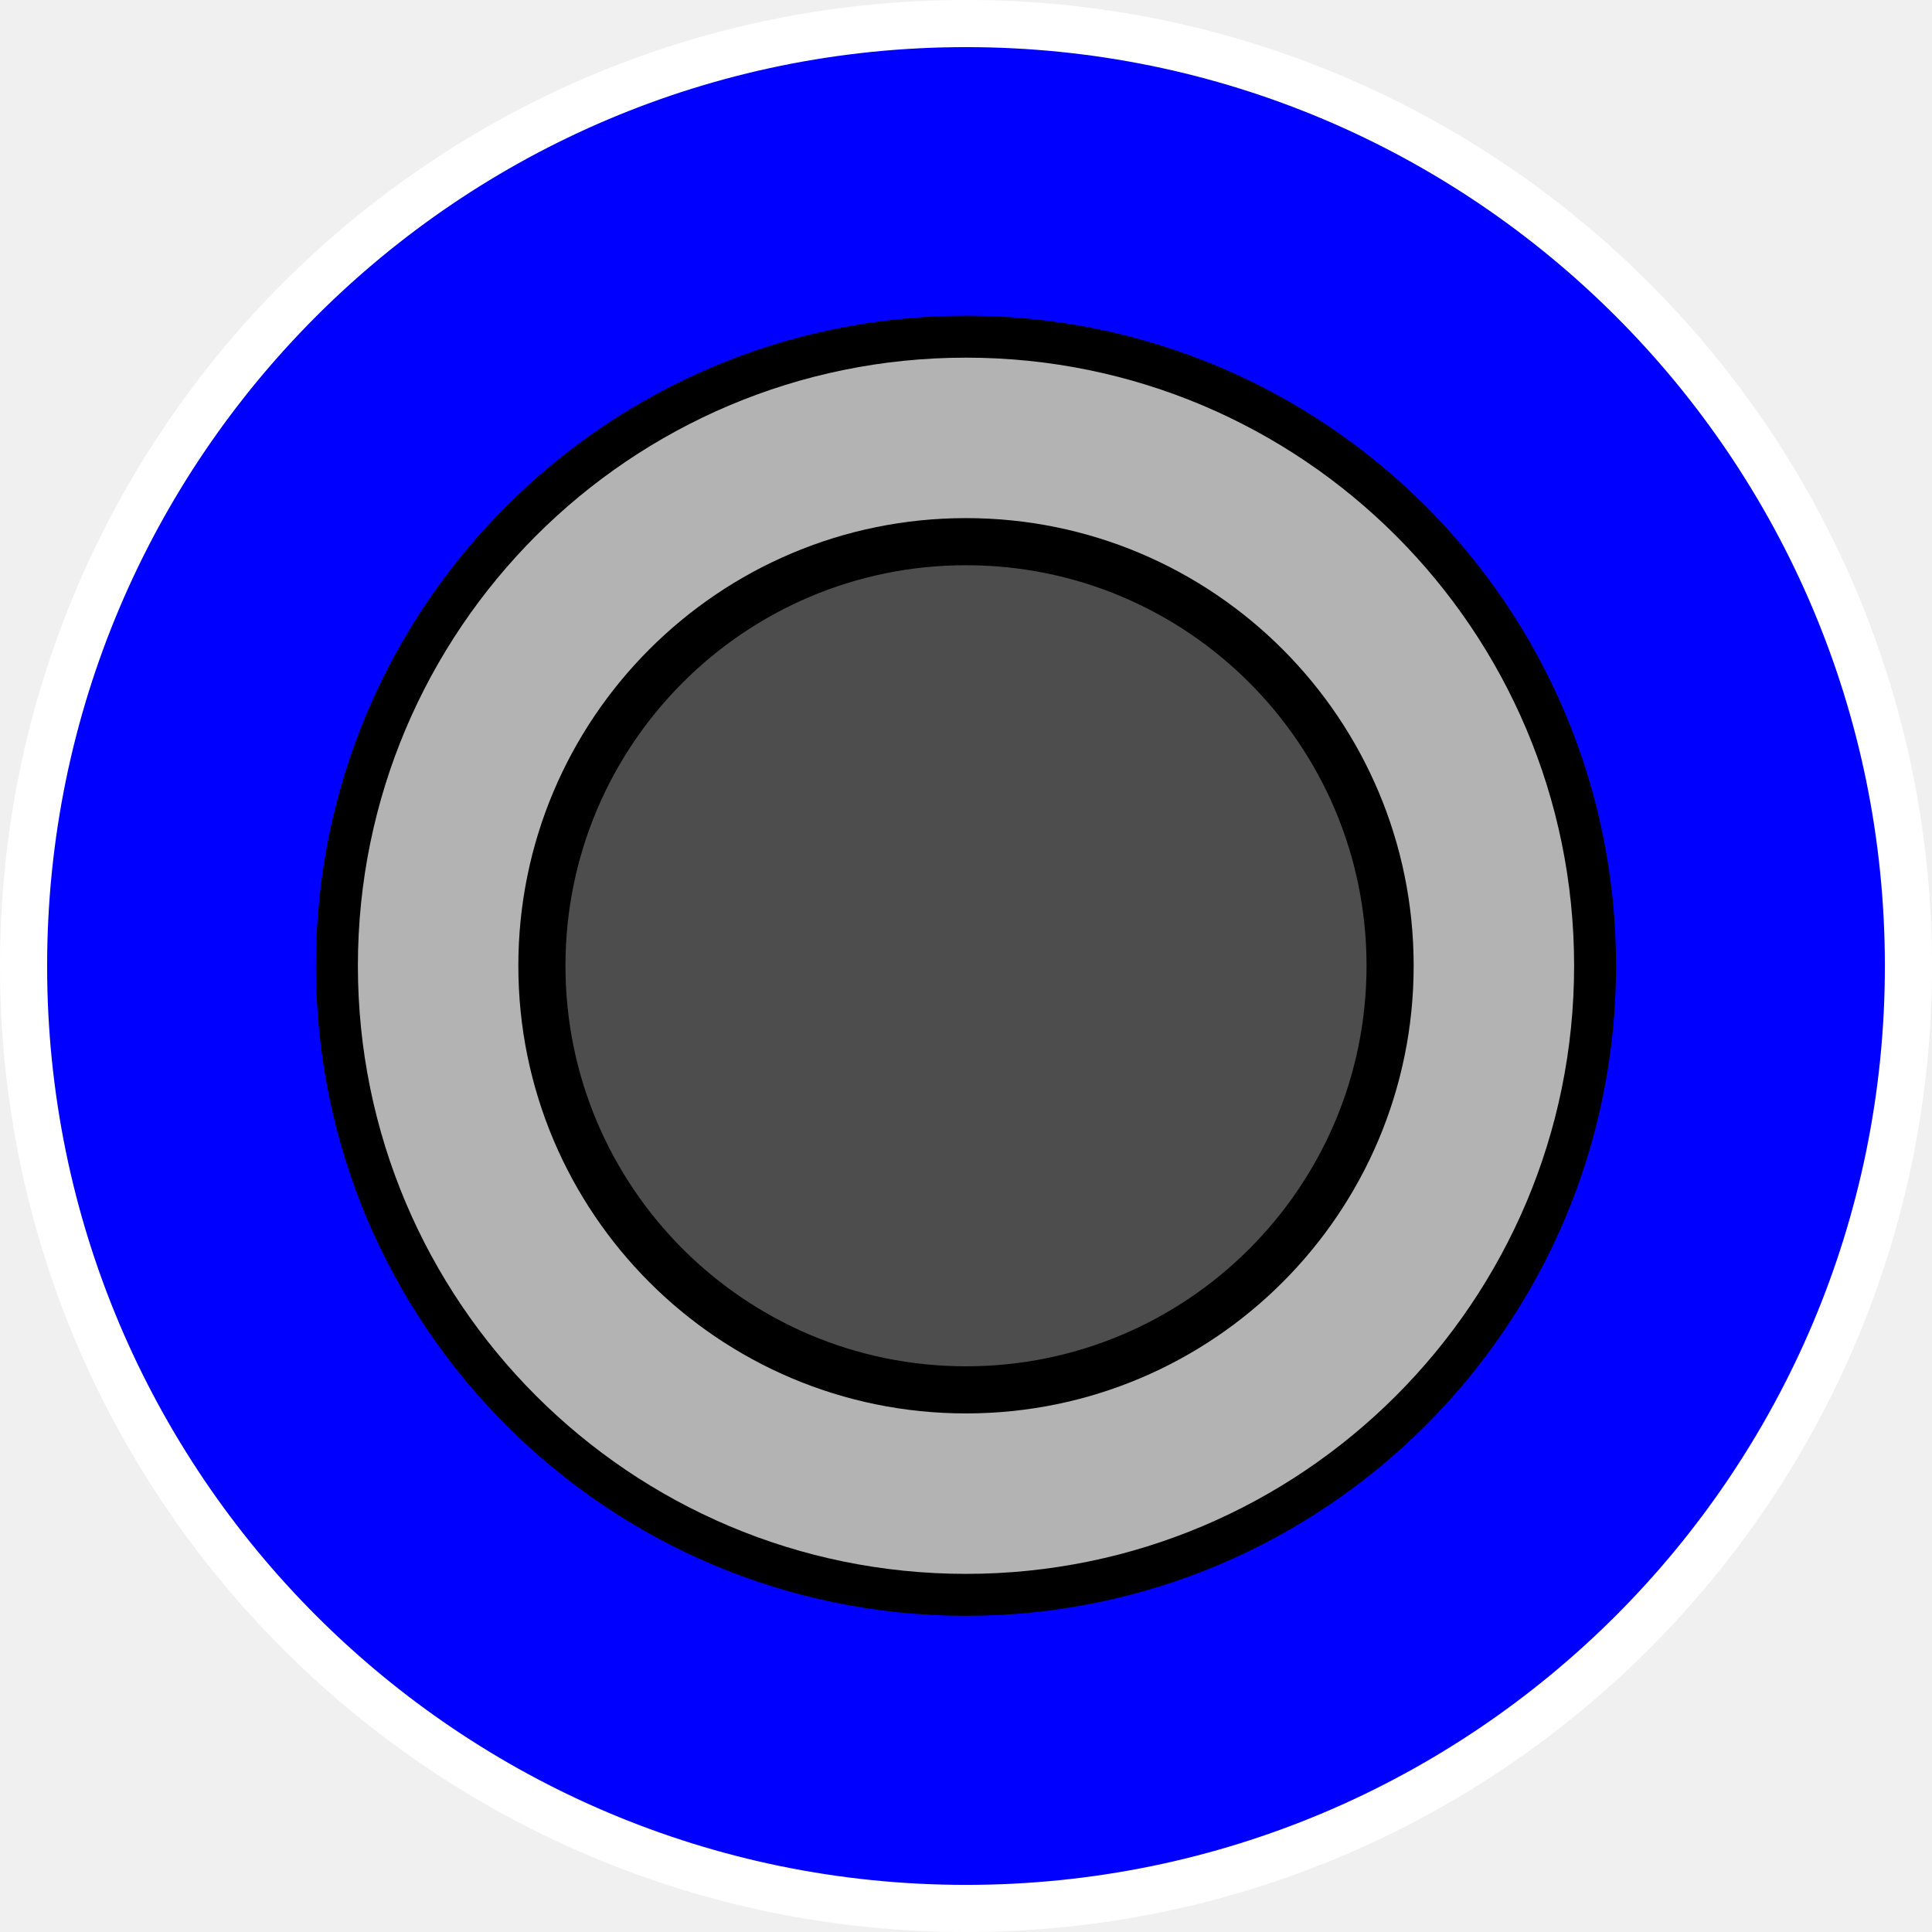
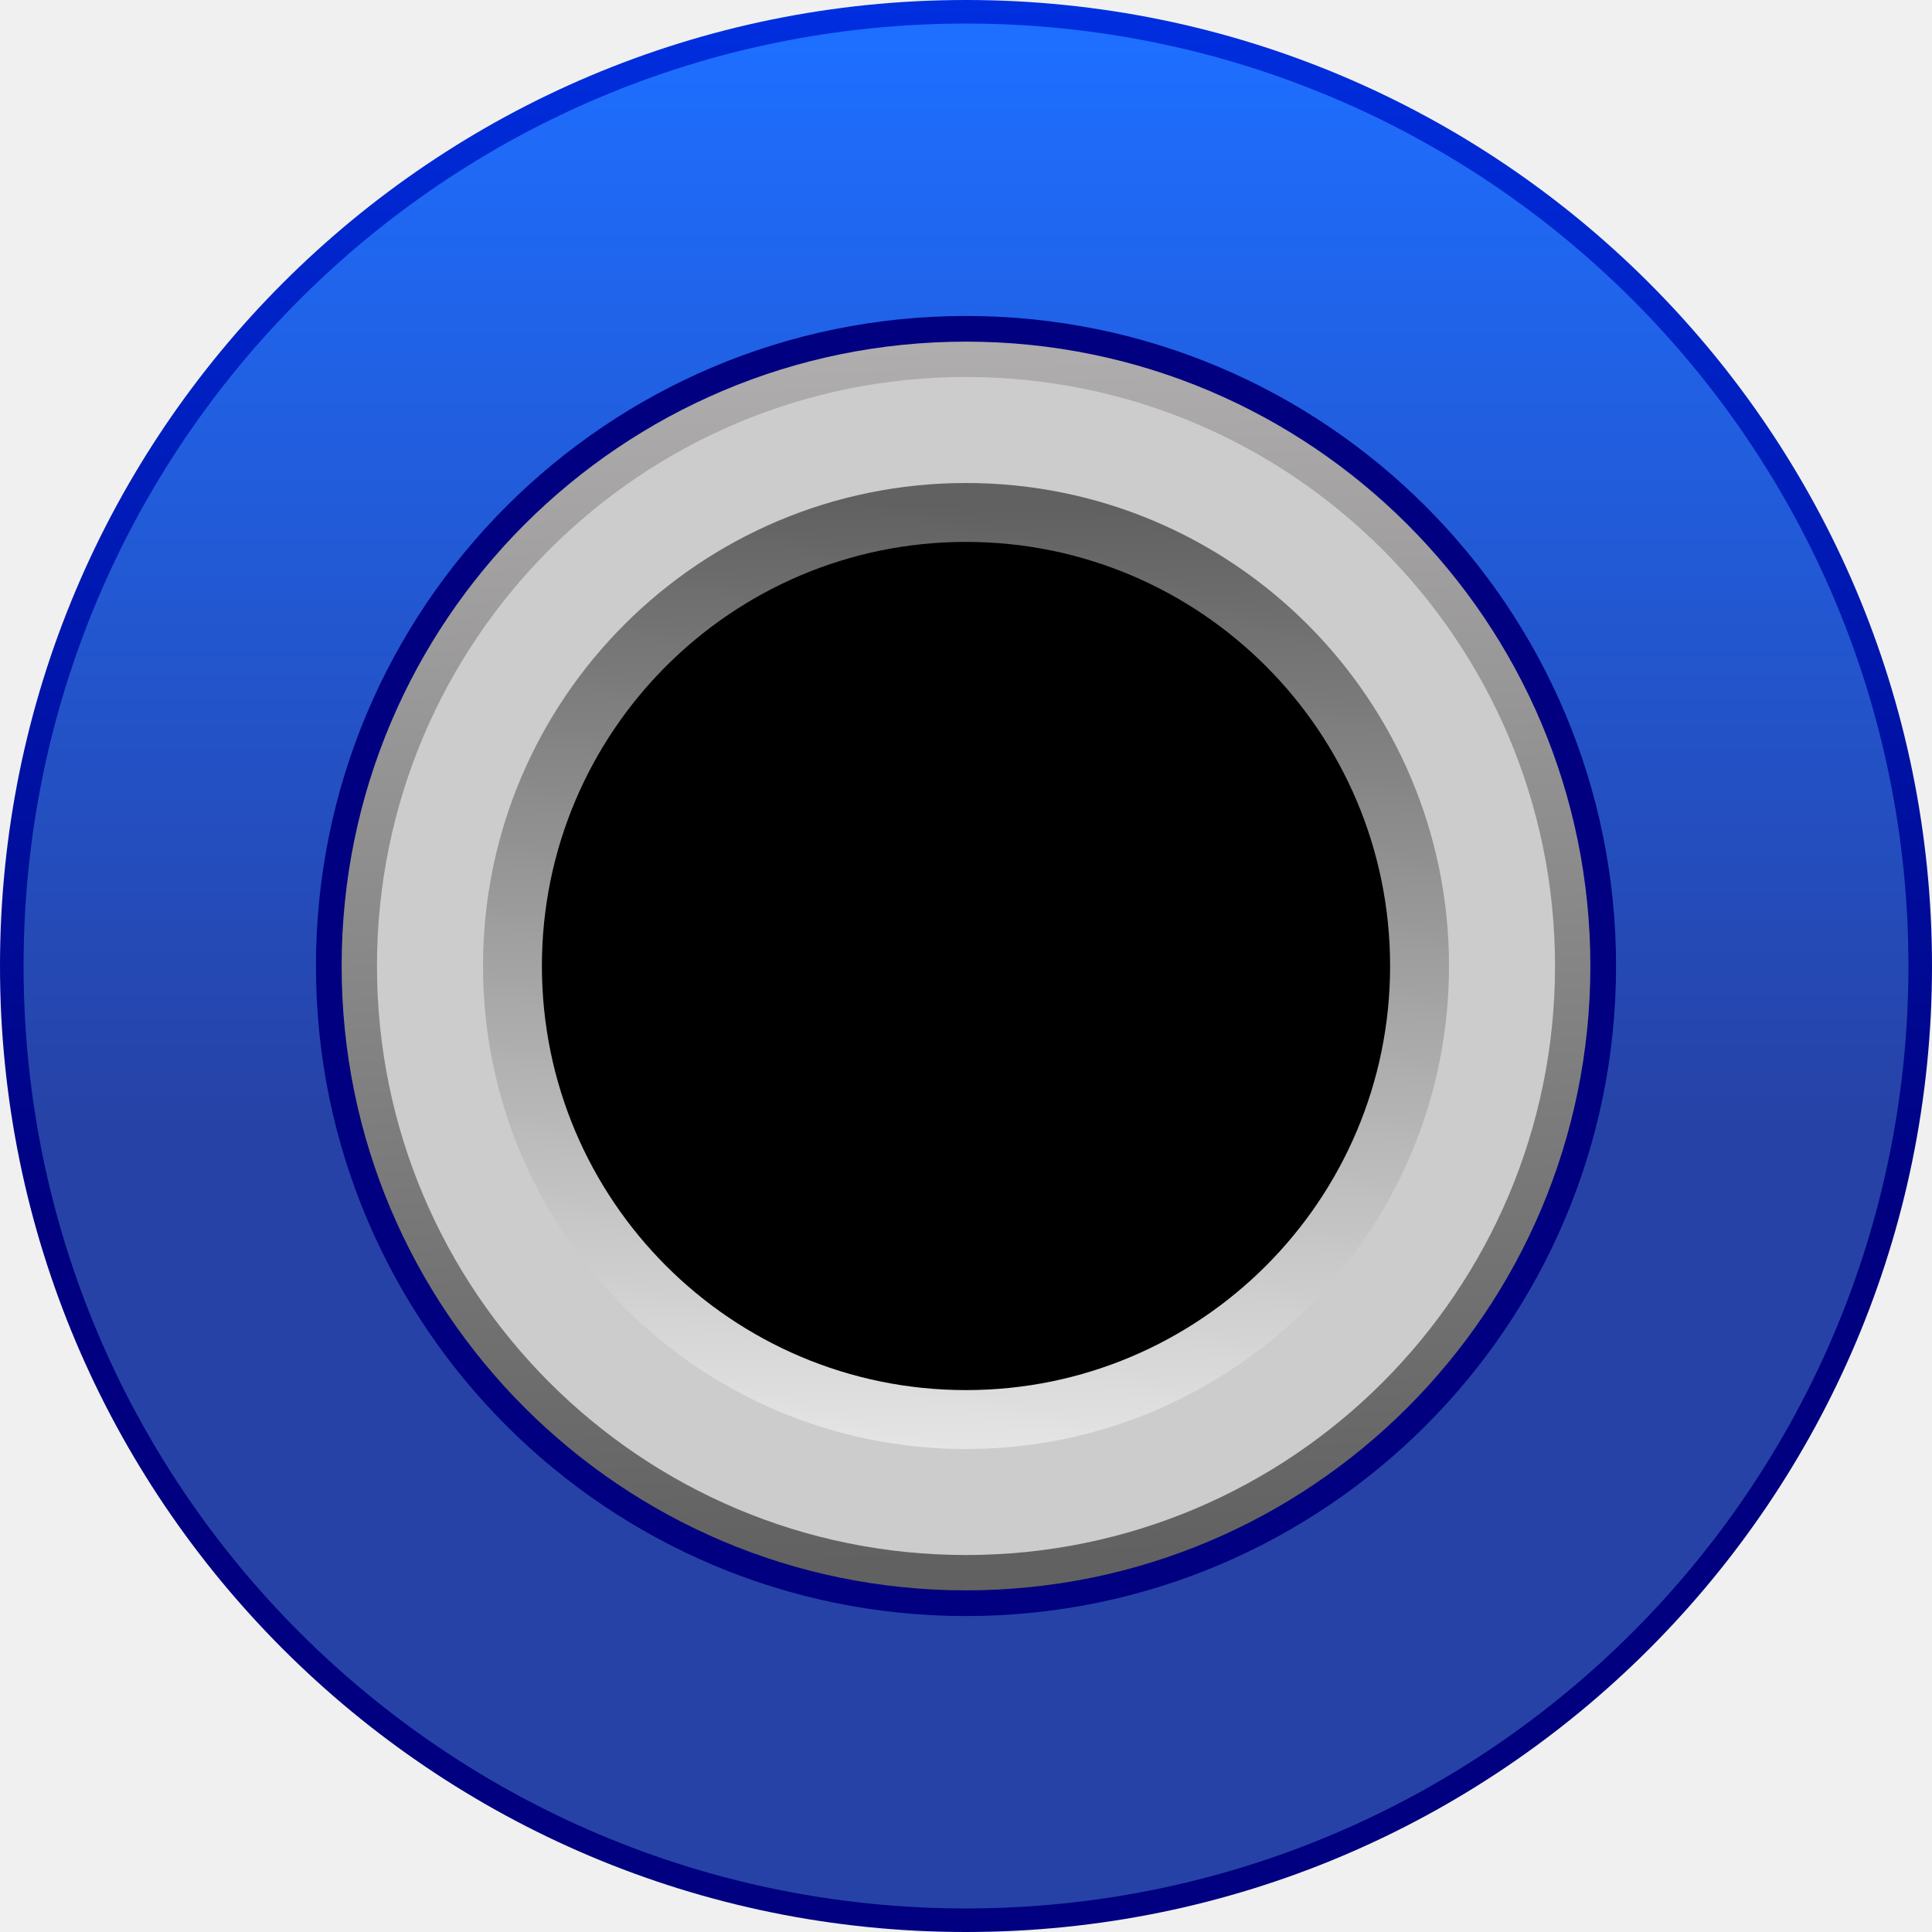
- <svg xmlns="http://www.w3.org/2000/svg" width="8.2mm" height="8.2mm" viewBox="0 0 8.2 8.2" version="1.1" id="svg826">
-   <defs id="defs820" />
+ <svg xmlns="http://www.w3.org/2000/svg" xmlns:xlink="http://www.w3.org/1999/xlink" width="8.2mm" height="8.2mm" viewBox="0 0 8.2 8.2" version="1.1" id="svg826">
+   <defs id="defs820">
+     <linearGradient id="linearGradient852">
+       <stop style="stop-color:#2642a6;stop-opacity:1" offset="0" id="stop848" />
+       <stop style="stop-color:#1e6eff;stop-opacity:1" offset="1" id="stop850" />
+     </linearGradient>
+     <linearGradient id="linearGradient836">
+       <stop style="stop-color:#000080;stop-opacity:1;" offset="0" id="stop832" />
+       <stop style="stop-color:#002fe0;stop-opacity:1" offset="1" id="stop834" />
+     </linearGradient>
+     <linearGradient xlink:href="#linearGradient866" id="linearGradient874" gradientUnits="userSpaceOnUse" x1="4.2" y1="290" x2="4" y2="296" gradientTransform="matrix(0.8688525,0,0,0.8688525,0.5376992,-547.387)" />
+     <linearGradient id="linearGradient866">
+       <stop style="stop-color:#616161;stop-opacity:1" offset="0" id="stop862" />
+       <stop style="stop-color:#b0aeae;stop-opacity:1" offset="1" id="stop864" />
+     </linearGradient>
+     <linearGradient xlink:href="#linearGradient892" id="linearGradient894" x1="4" y1="290.4" x2="4" y2="295.4" gradientUnits="userSpaceOnUse" gradientTransform="matrix(0.9615385,0,0,0.9615385,0.1576853,11.26539)" />
+     <linearGradient id="linearGradient892">
+       <stop style="stop-color:#cccccc;stop-opacity:1;" offset="0" id="stop888" />
+       <stop style="stop-color:#cccccc;stop-opacity:1" offset="1" id="stop890" />
+     </linearGradient>
+     <linearGradient xlink:href="#linearGradient886" id="linearGradient880" gradientUnits="userSpaceOnUse" x1="4.2" y1="290" x2="4" y2="296" gradientTransform="matrix(0.6721311,0,0,0.6721311,1.344258,96.03298)" />
+     <linearGradient id="linearGradient886">
+       <stop id="stop882" offset="0" style="stop-color:#616161;stop-opacity:1" />
+       <stop id="stop884" offset="1" style="stop-color:#e6e6e6;stop-opacity:1" />
+     </linearGradient>
+     <linearGradient xlink:href="#linearGradient836" id="linearGradient838" x1="-2.6" y1="294" x2="-2.6" y2="288.8" gradientUnits="userSpaceOnUse" gradientTransform="translate(6.879167,6.0081482e-6)" />
+     <linearGradient xlink:href="#linearGradient852" id="linearGradient854" x1="4.2" y1="293.6" x2="4.2" y2="289" gradientUnits="userSpaceOnUse" />
+   </defs>
  <g id="layer1" transform="translate(0,-288.8)">
-     <circle r="4" cy="292.9" cx="4.1" id="circle4156" style="opacity:1;fill:#0000ff;fill-opacity:1;stroke:none;stroke-width:0.2;stroke-linecap:square;stroke-linejoin:round;stroke-miterlimit:4;stroke-dasharray:none;stroke-dashoffset:0;stroke-opacity:1;paint-order:markers fill stroke" />
-     <circle r="2.67" cy="292.899" cx="4.1" id="circle4158" style="opacity:1;fill:#b3b3b3;fill-opacity:1;stroke:#000000;stroke-width:0.178;stroke-linecap:square;stroke-linejoin:round;stroke-miterlimit:4;stroke-dasharray:none;stroke-dashoffset:0;stroke-opacity:1;paint-order:markers fill stroke" />
-     <circle r="1.8" cy="292.899" cx="4.1" id="circle4160" style="opacity:1;fill:#4d4d4d;fill-opacity:1;stroke:#000000;stroke-width:0.2;stroke-linecap:square;stroke-linejoin:round;stroke-miterlimit:4;stroke-dasharray:none;stroke-dashoffset:0;stroke-opacity:1;paint-order:markers fill stroke" />
-     <circle r="4" cy="292.9" cx="4.1" id="circle4162" style="opacity:1;fill:none;fill-opacity:1;stroke:#ffffff;stroke-width:0.2;stroke-linecap:square;stroke-linejoin:round;stroke-miterlimit:4;stroke-dasharray:none;stroke-dashoffset:0;stroke-opacity:1;paint-order:markers fill stroke" />
+     <circle r="4.1" cy="292.9" cx="4.1" id="circle4162" style="opacity:1;fill:url(#linearGradient838);fill-opacity:1;stroke:none;stroke-width:0.205;stroke-linecap:square;stroke-linejoin:round;stroke-miterlimit:4;stroke-dasharray:none;stroke-dashoffset:0;stroke-opacity:1;paint-order:markers fill stroke" />
+     <circle r="4" cy="292.9" cx="4.1" id="circle4156" style="opacity:1;fill:url(#linearGradient854);fill-opacity:1;stroke:none;stroke-width:0.2;stroke-linecap:square;stroke-linejoin:round;stroke-miterlimit:4;stroke-dasharray:none;stroke-dashoffset:0;stroke-opacity:1;paint-order:markers fill stroke" />
+     <circle r="2.67" cy="292.9" cx="4.1" id="circle4158" style="opacity:1;fill:#b3b3b3;fill-opacity:1;stroke:#000080;stroke-width:0.178;stroke-linecap:square;stroke-linejoin:round;stroke-miterlimit:4;stroke-dasharray:none;stroke-dashoffset:0;stroke-opacity:1;paint-order:markers fill stroke" />
+     <circle r="2.65" cy="-292.9" cx="4.1" id="circle872" style="opacity:1;fill:url(#linearGradient874);fill-opacity:1;stroke:none;stroke-width:0.177;stroke-linecap:square;stroke-linejoin:round;stroke-miterlimit:4;stroke-dasharray:none;stroke-dashoffset:0;stroke-opacity:1;paint-order:markers fill stroke" transform="scale(1,-1)" />
+     <circle style="opacity:1;fill:url(#linearGradient894);fill-opacity:1;stroke:none;stroke-width:0.278;stroke-linecap:square;stroke-linejoin:round;stroke-miterlimit:4;stroke-dasharray:none;stroke-dashoffset:0;stroke-opacity:1;paint-order:markers fill stroke" id="path5092" cx="4.1" cy="292.9" r="2.5" />
+     <circle r="2.05" cy="292.9" cx="4.1" id="circle878" style="opacity:1;fill:url(#linearGradient880);fill-opacity:1;stroke:none;stroke-width:0.137;stroke-linecap:square;stroke-linejoin:round;stroke-miterlimit:4;stroke-dasharray:none;stroke-dashoffset:0;stroke-opacity:1;paint-order:markers fill stroke" />
+     <circle r="1.8" cy="292.9" cx="4.1" id="circle870" style="opacity:1;fill:#000000;fill-opacity:1;stroke:none;stroke-width:0.2;stroke-linecap:square;stroke-linejoin:round;stroke-miterlimit:4;stroke-dasharray:none;stroke-dashoffset:0;stroke-opacity:1;paint-order:markers fill stroke" />
  </g>
</svg>
